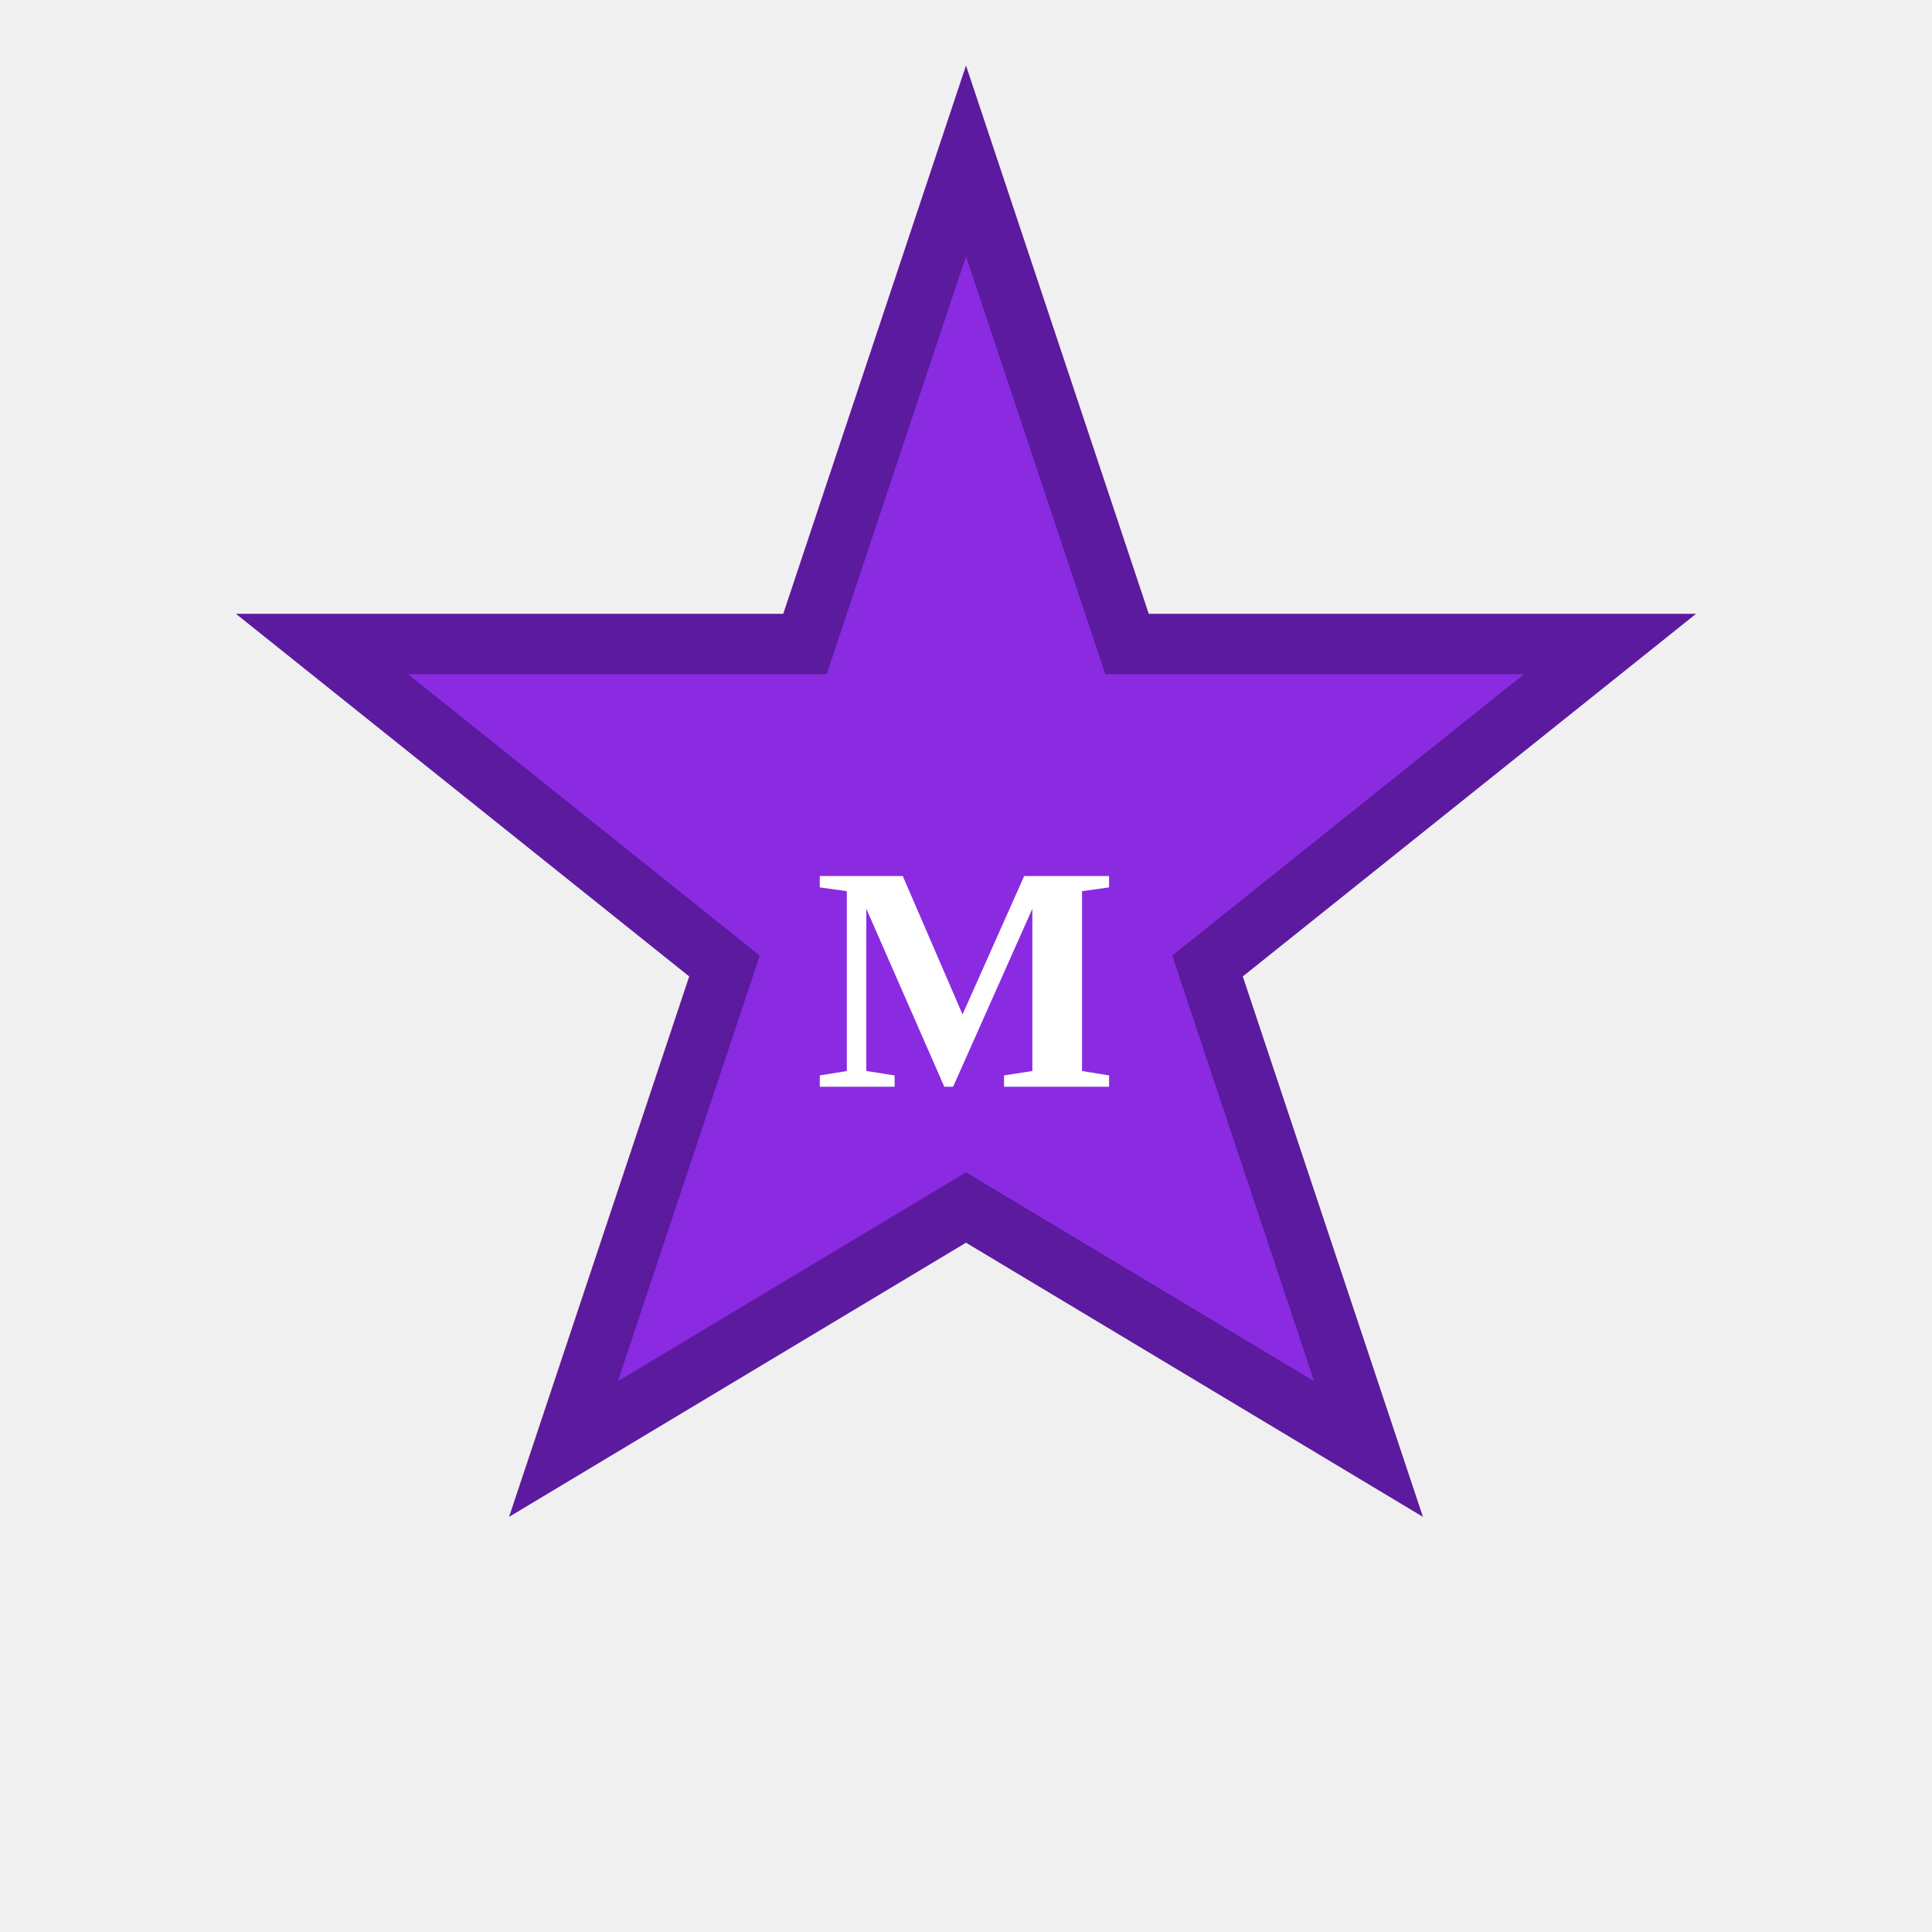
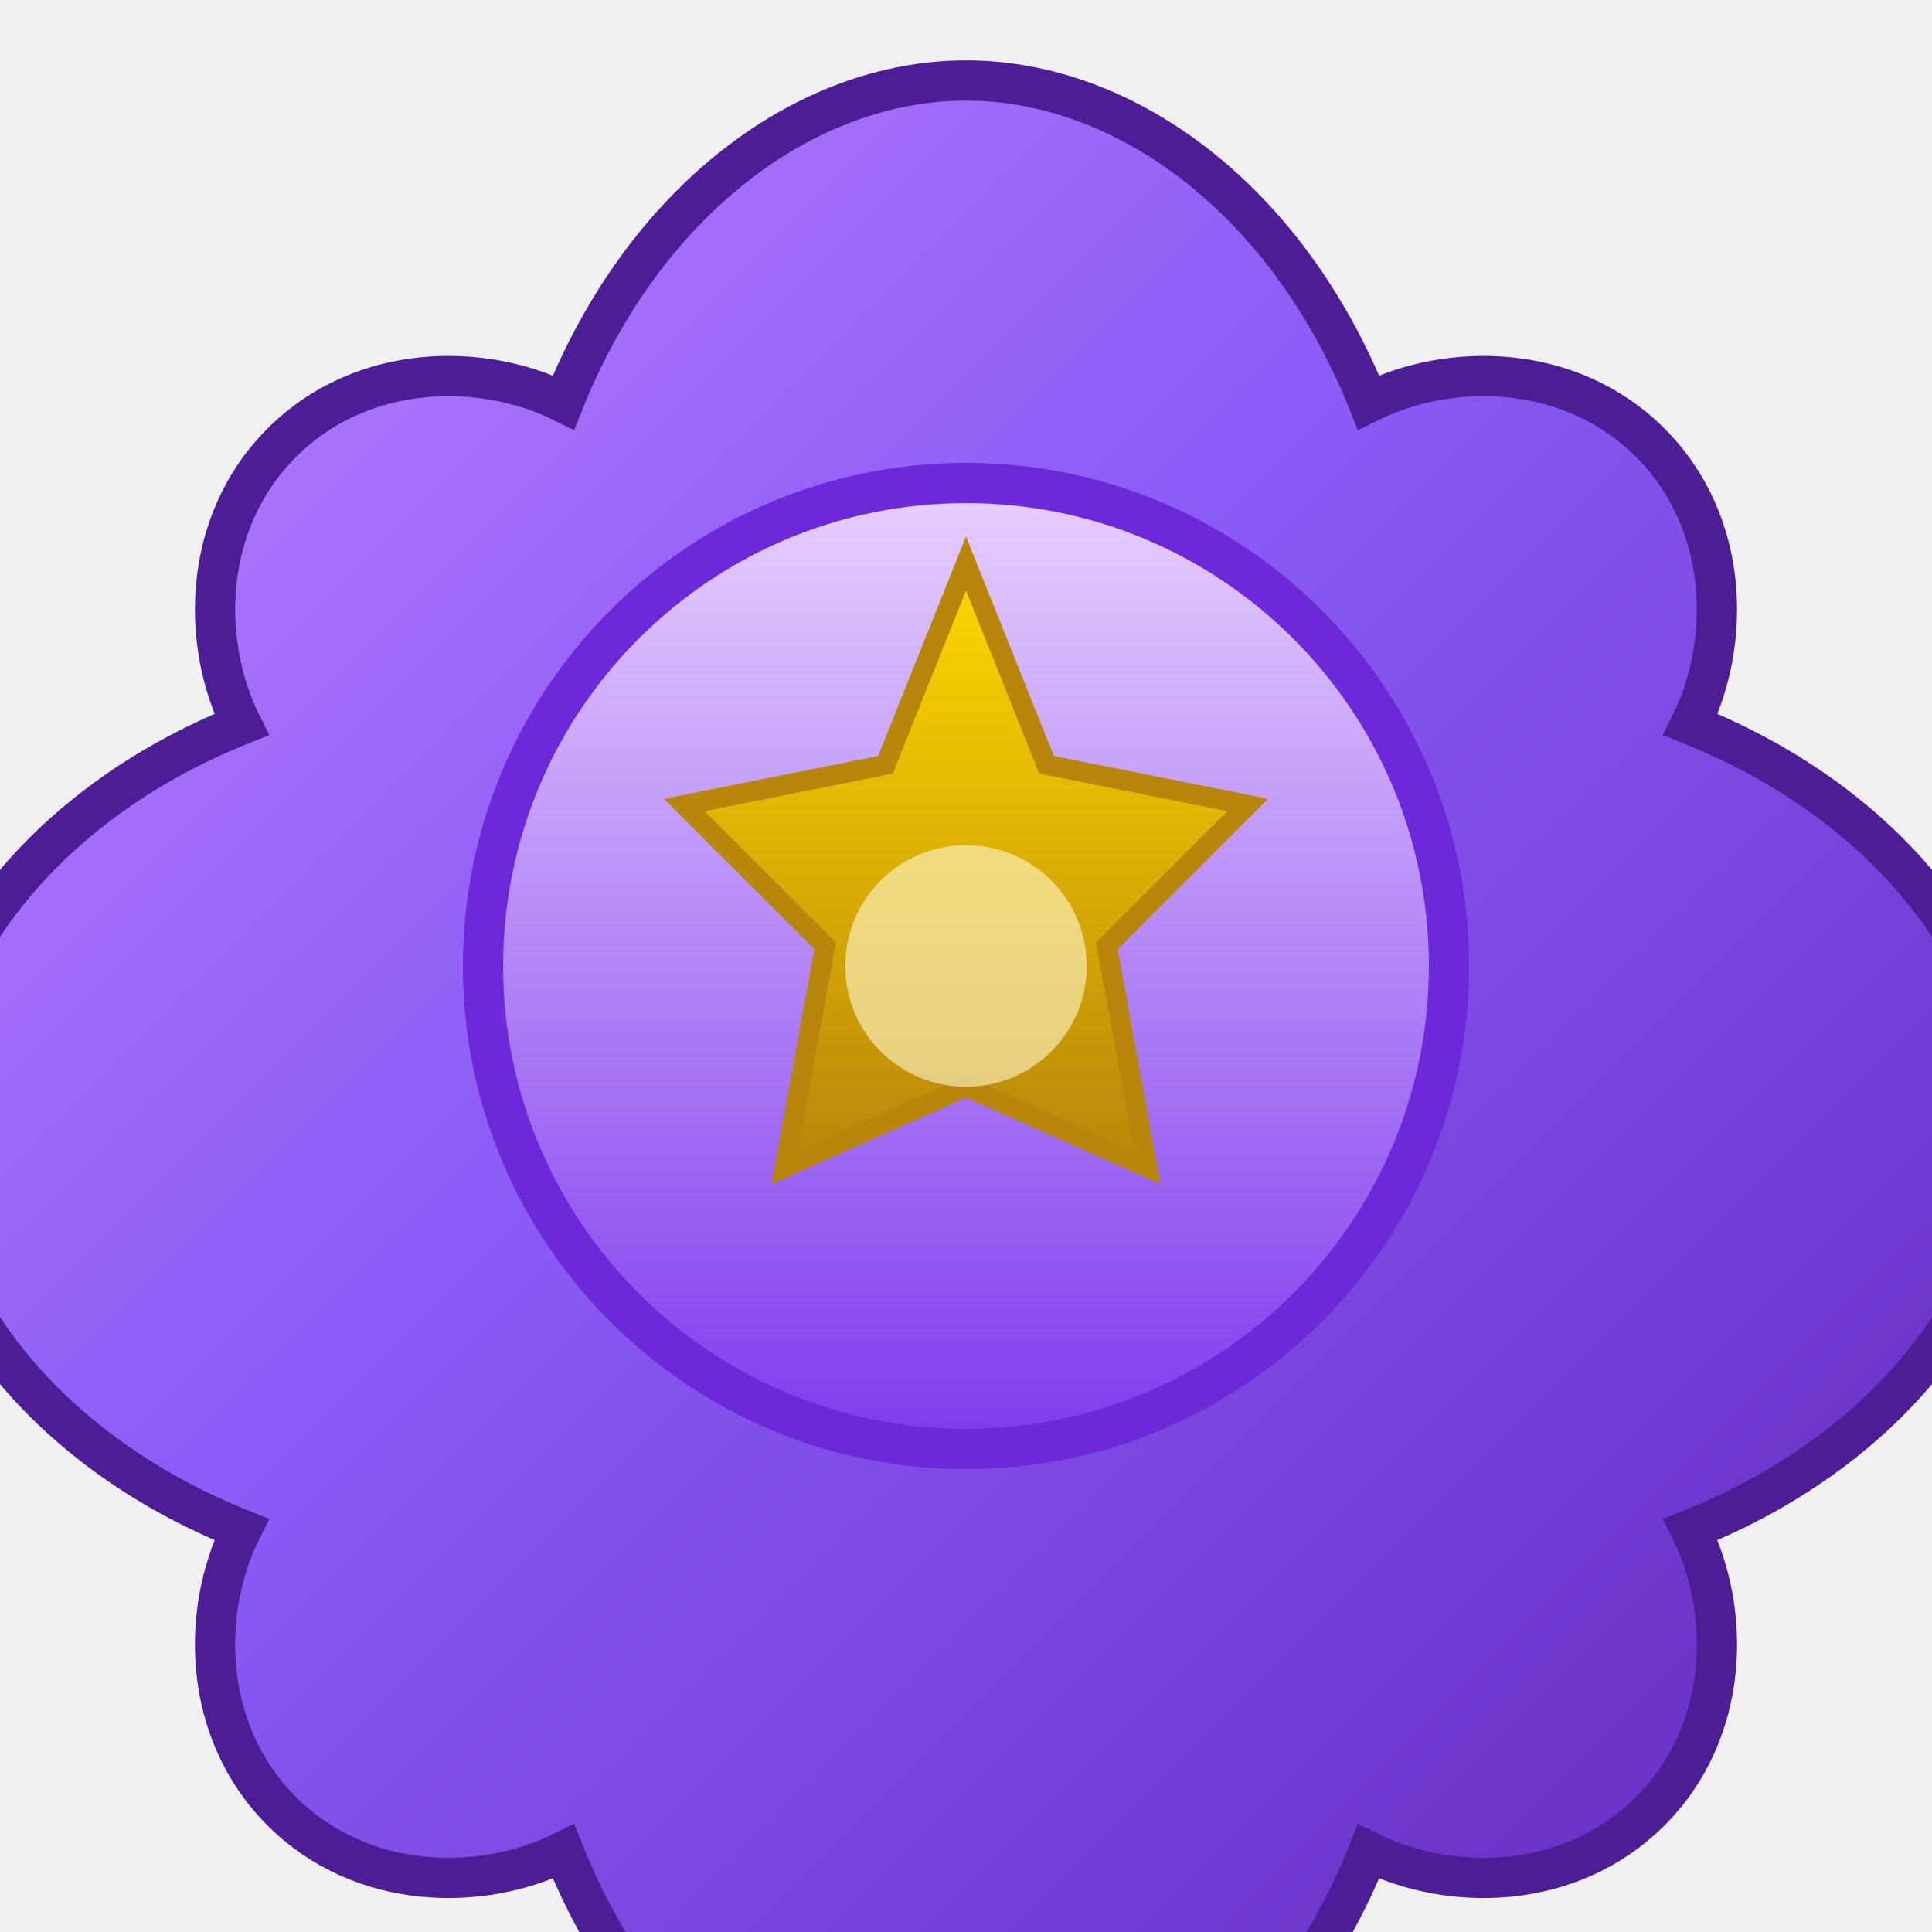
- <svg xmlns="http://www.w3.org/2000/svg" viewBox="0 0 48 48">
-   <path d="M24 4l4 12h12l-10 8 4 12-10-6-10 6 4-12-10-8h12z" fill="#8a2be2" stroke="#5c1a9e" stroke-width="1.5" />
-   <text x="24" y="27" text-anchor="middle" font-size="8" font-weight="bold" fill="white">M</text>
+ <svg xmlns="http://www.w3.org/2000/svg" viewBox="0 0 48 48" width="48" height="48">
+   <defs>
+     <linearGradient id="m1" x1="0" y1="0" x2="1" y2="1">
+       <stop offset="0%" stop-color="#c084fc" />
+       <stop offset="40%" stop-color="#8b5cf6" />
+       <stop offset="100%" stop-color="#5b21b6" />
+     </linearGradient>
+     <linearGradient id="m2" x1="0" y1="0" x2="0" y2="1">
+       <stop offset="0%" stop-color="#e8d0ff" />
+       <stop offset="100%" stop-color="#7c3aed" />
+     </linearGradient>
+     <linearGradient id="m3" x1="0" y1="0" x2="0" y2="1">
+       <stop offset="0%" stop-color="#ffd700" />
+       <stop offset="100%" stop-color="#b8860b" />
+     </linearGradient>
+   </defs>
+   <path d="M24 2c-4 0-8 3-10 8-2-1-5-1-7 1s-2 5-1 7c-5 2-8 6-8 10s3 8 8 10c-1 2-1 5 1 7s5 2 7 1c2 5 6 8 10 8s8-3 10-8c2 1 5 1 7-1s2-5 1-7c5-2 8-6 8-10s-3-8-8-10c1-2 1-5-1-7s-5-2-7-1c-2-5-6-8-10-8z" fill="url(#m1)" stroke="#4c1d95" stroke-width="1" />
+   <circle cx="24" cy="24" r="12" fill="url(#m2)" stroke="#6d28d9" stroke-width="1" />
+   <path d="M24 14l2 5 5 1-3.5 3.5 1 5.5L24 27l-4.5 2 1-5.5L17 20l5-1z" fill="url(#m3)" stroke="#b8860b" stroke-width="0.5" />
+   <circle cx="24" cy="24" r="3" fill="#fff8d0" opacity="0.6" />
</svg>
